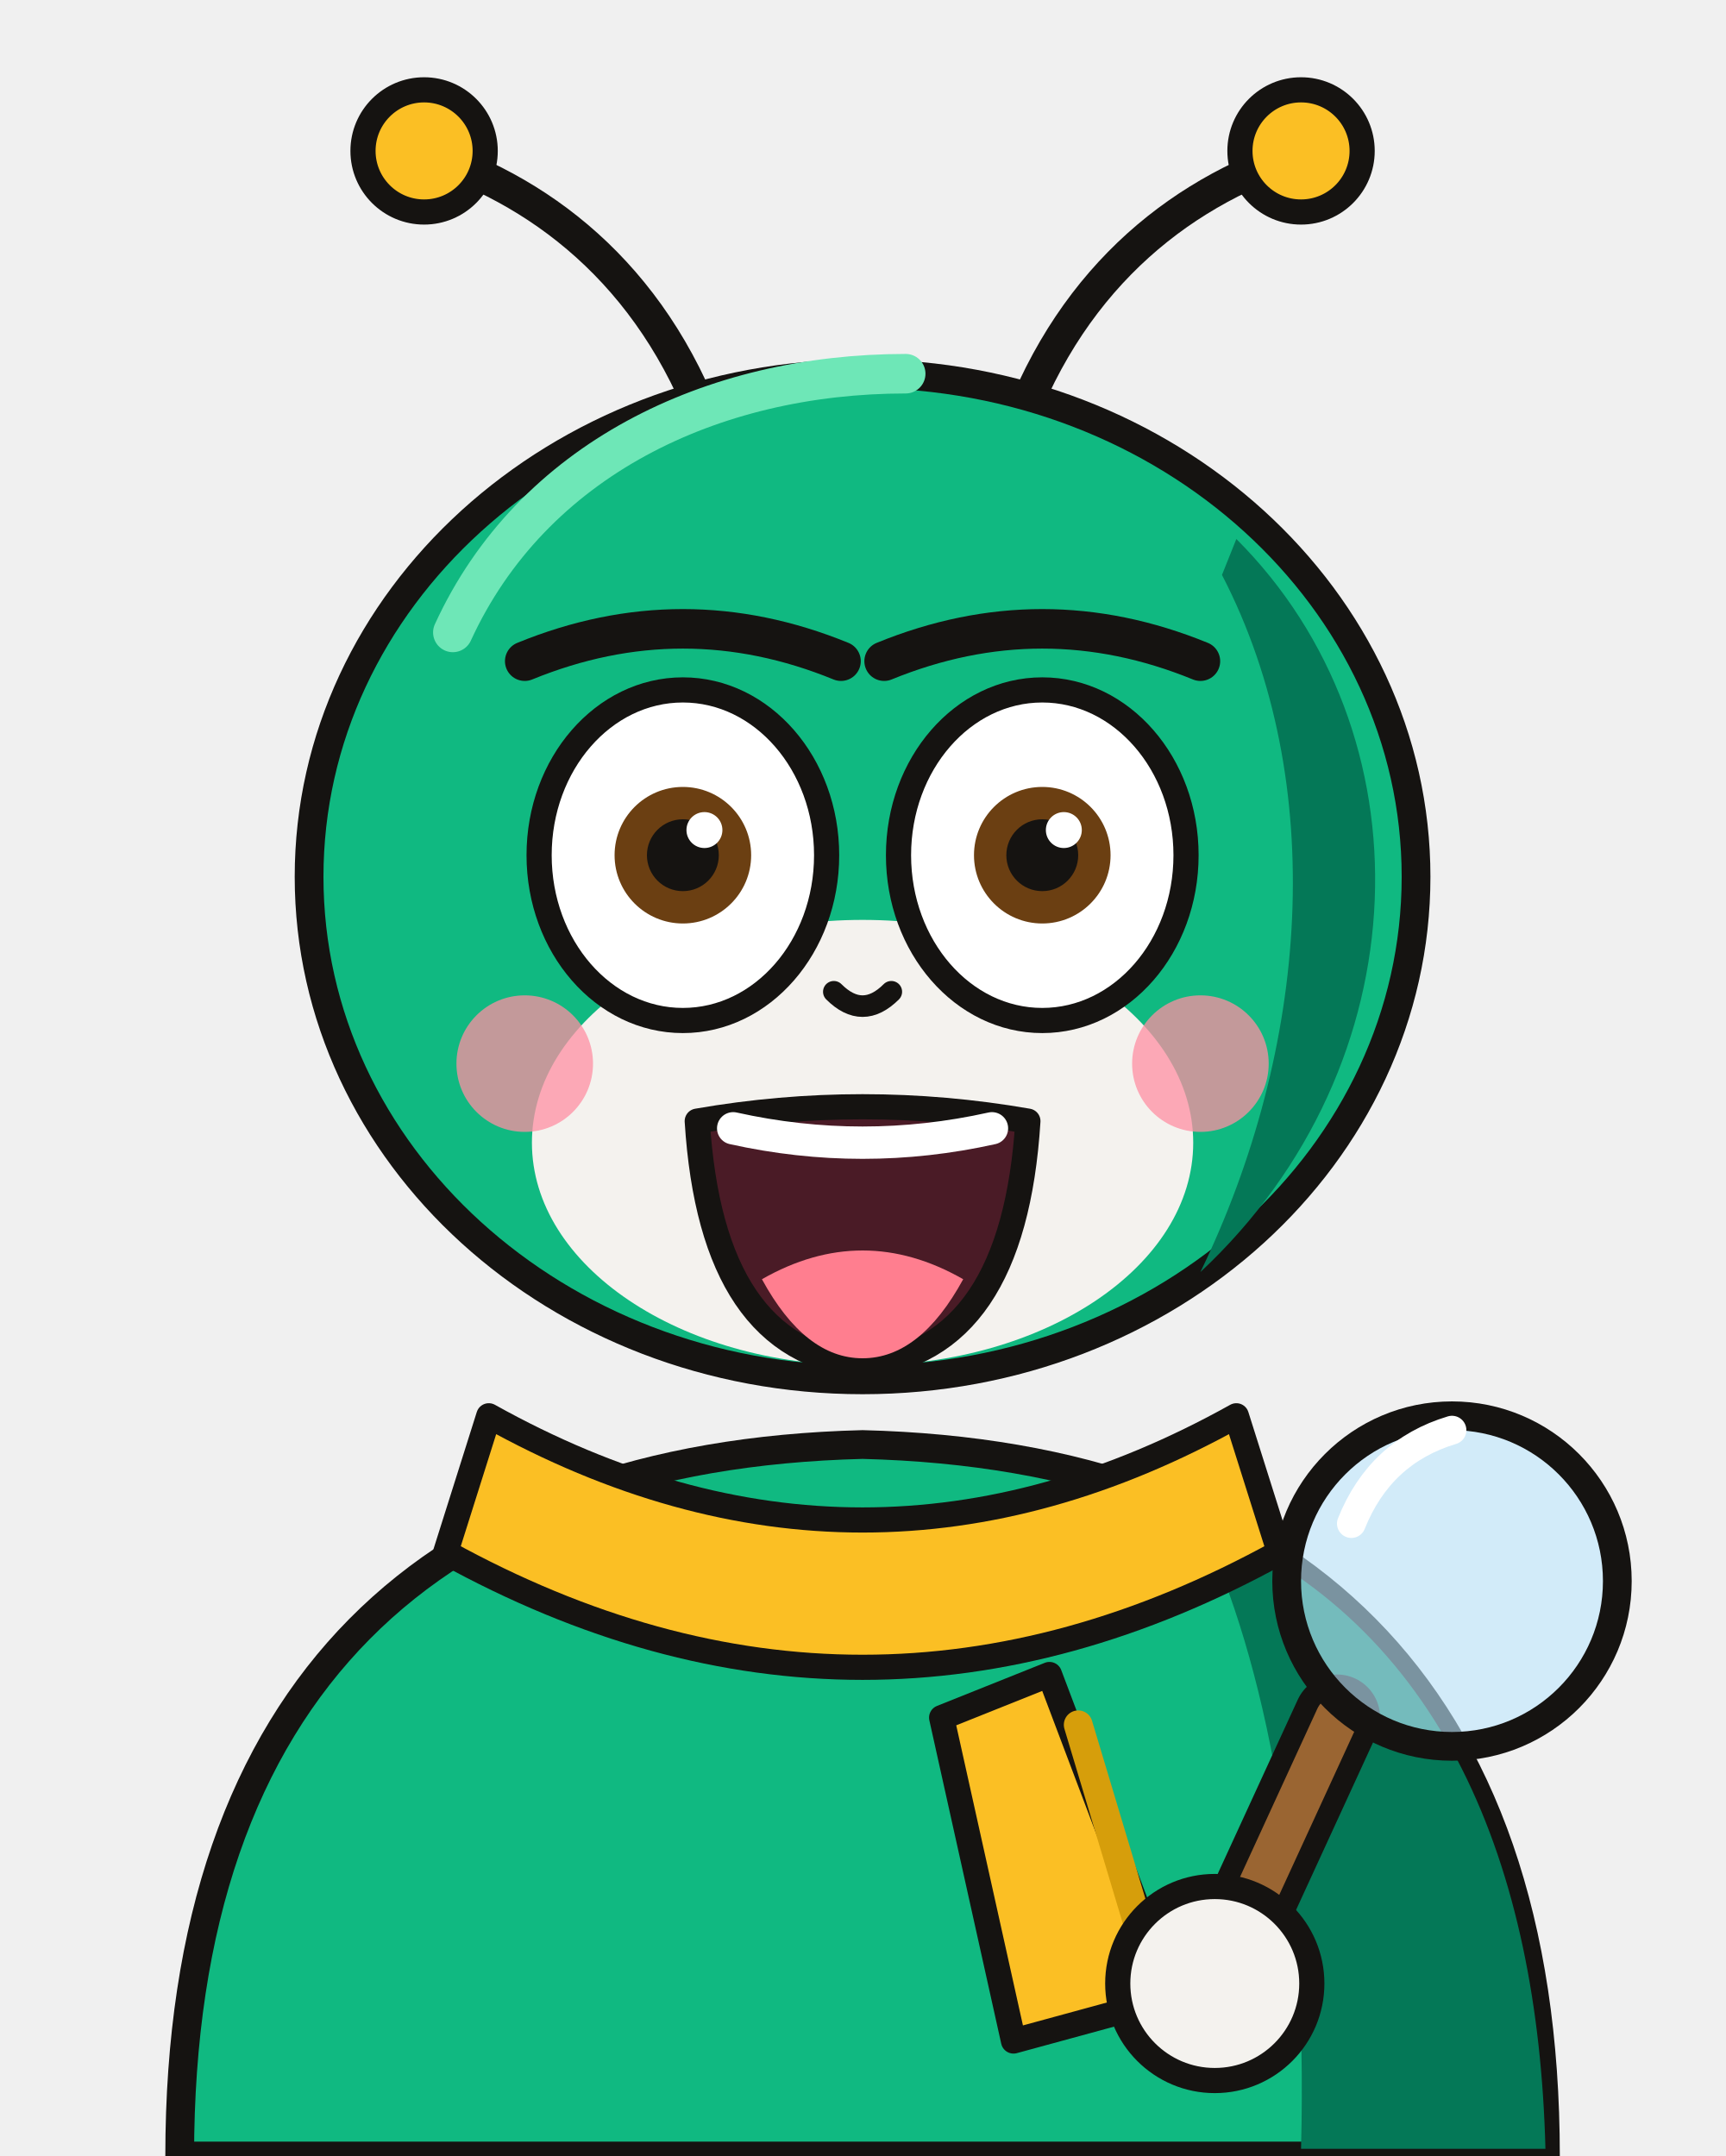
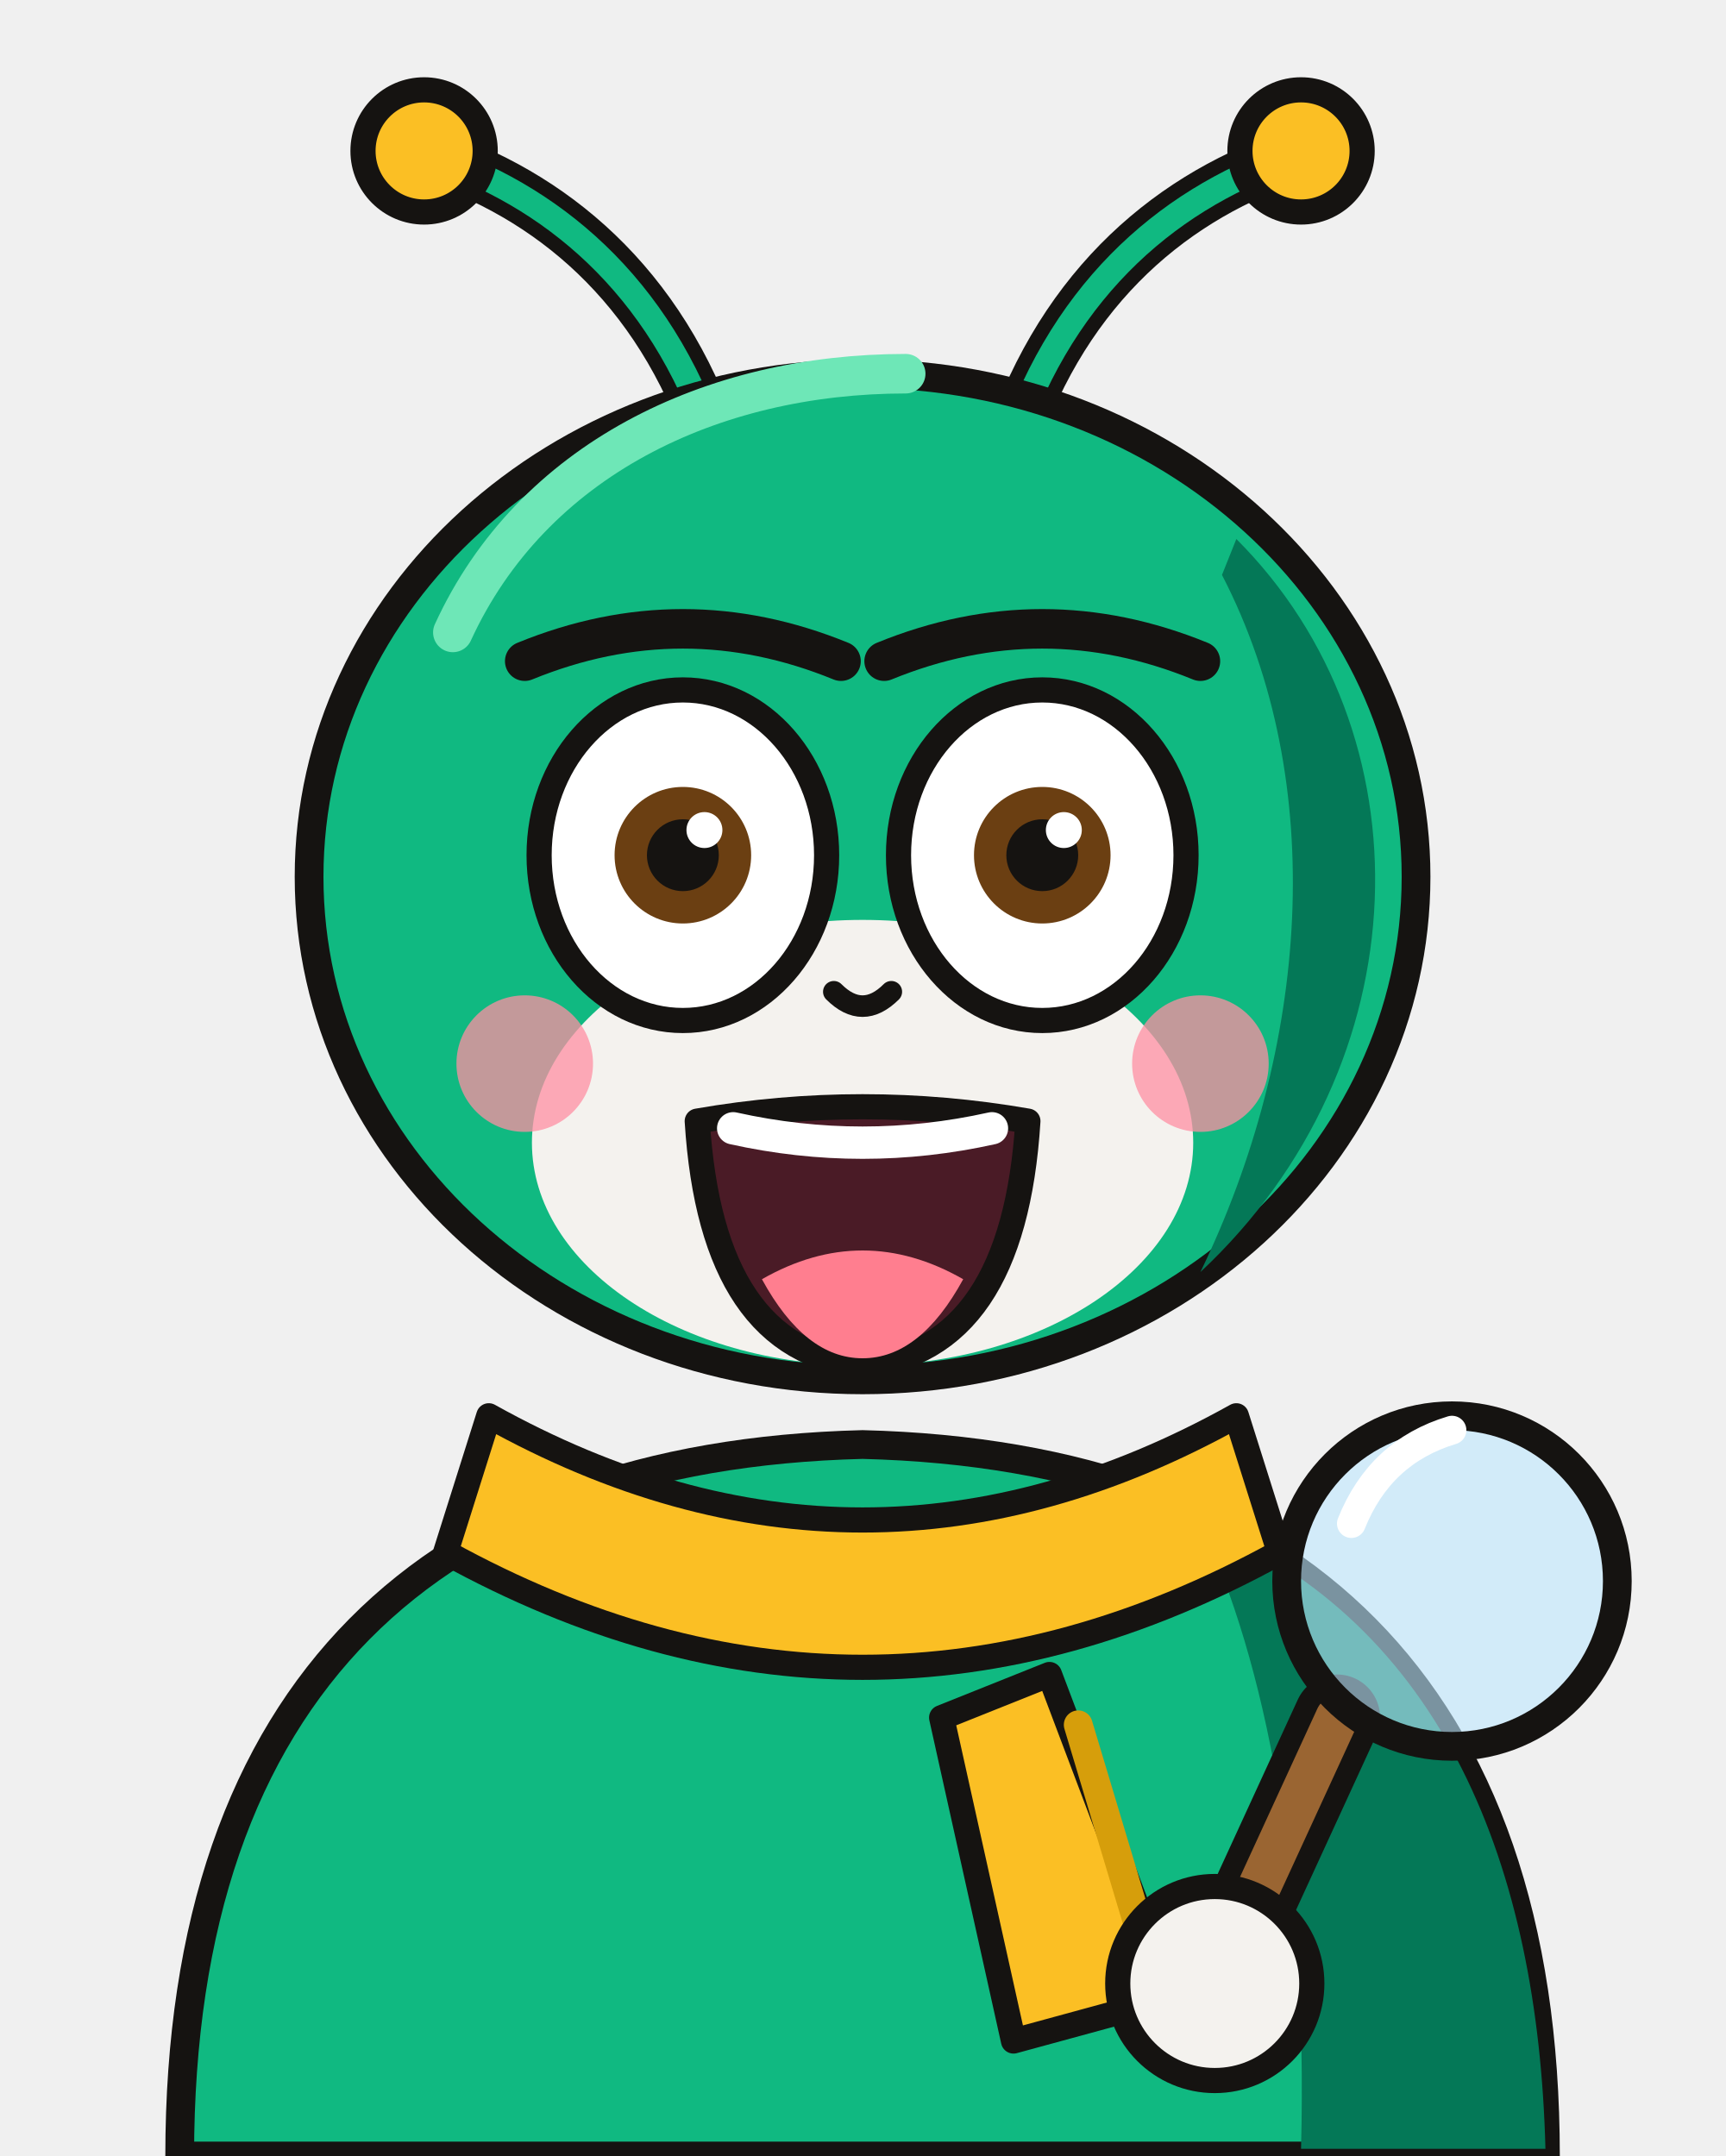
<svg xmlns="http://www.w3.org/2000/svg" width="480" height="600" viewBox="0 0 480 600" stroke-linejoin="round" stroke-linecap="round">
  <path d="M50 600 C50 470 120 405 240 402 C360 405 430 470 430 600 Z" fill="#10B981" stroke="#151311" stroke-width="8" />
  <path d="M334 424 C402 452 428 520 430 598 L362 598 C364 522 352 462 334 424 Z" fill="#047857" />
  <path d="M136 394 Q240 452 344 394 L356 432 Q240 496 124 432 Z" fill="#FBBF24" stroke="#151311" stroke-width="7" />
  <path d="M292 466 L326 556 L282 568 L262 478 Z" fill="#FBBF24" stroke="#151311" stroke-width="7" />
  <path d="M300 480 L318 540" stroke="#D69E0B" stroke-width="8" fill="none" />
  <g transform="">
-     <path d="M200 128 C186 82 156 56 122 44" fill="none" stroke="#151311" stroke-width="9" />
+     <path d="M200 128 C186 82 156 56 122 44" fill="none" stroke="#151311" stroke-width="15" />
+     <path d="M200 128 C186 82 156 56 122 44" fill="none" stroke="#10B981" stroke-width="7" />
    <circle cx="118" cy="42" r="17" fill="#FBBF24" stroke="#151311" stroke-width="7" />
-     <path d="M280 128 C294 82 324 56 358 44" fill="none" stroke="#151311" stroke-width="9" />
+     <path d="M280 128 C294 82 324 56 358 44" fill="none" stroke="#151311" stroke-width="15" />
+     <path d="M280 128 C294 82 324 56 358 44" fill="none" stroke="#10B981" stroke-width="7" />
    <circle cx="362" cy="42" r="17" fill="#FBBF24" stroke="#151311" stroke-width="7" />
    <ellipse cx="240" cy="244" rx="154" ry="140" fill="#10B981" stroke="#151311" stroke-width="8" />
    <path d="M344 150 C398 204 396 296 334 354 C364 292 370 218 340 160 Z" fill="#047857" />
    <path d="M126 176 C148 128 198 104 252 104" fill="none" stroke="#6EE7B7" stroke-width="11" />
    <ellipse cx="240" cy="318" rx="92" ry="62" fill="#F4F2EE" />
    <circle cx="146" cy="296" r="19" fill="#FF8FA3" fill-opacity=".75" />
    <circle cx="334" cy="296" r="19" fill="#FF8FA3" fill-opacity=".75" />
    <ellipse cx="190" cy="238" rx="40" ry="46" fill="#FFFFFF" stroke="#151311" stroke-width="7" />
    <circle cx="190" cy="238" r="19" fill="#6B3F12" />
    <circle cx="190" cy="238" r="10" fill="#151311" />
    <circle cx="196" cy="231" r="5" fill="#FFFFFF" />
    <ellipse cx="290" cy="238" rx="40" ry="46" fill="#FFFFFF" stroke="#151311" stroke-width="7" />
    <circle cx="290" cy="238" r="19" fill="#6B3F12" />
    <circle cx="290" cy="238" r="10" fill="#151311" />
    <circle cx="296" cy="231" r="5" fill="#FFFFFF" />
    <path d="M146 184 Q190 166 234 184" fill="none" stroke="#151311" stroke-width="11" />
    <path d="M246 184 Q290 166 334 184" fill="none" stroke="#151311" stroke-width="11" />
    <path d="M232 276 Q240 284 248 276" fill="none" stroke="#151311" stroke-width="6" />
    <path d="M194 312 Q240 304 286 312 Q282 376 240 380 Q198 376 194 312 Z" fill="#4A1B26" stroke="#151311" stroke-width="7" />
    <path d="M212 356 Q240 340 268 356 Q256 378 240 378 Q224 378 212 356 Z" fill="#FF7E8F" />
    <path d="M204 314 Q240 322 276 314" fill="none" stroke="#FFFFFF" stroke-width="9" />
  </g>
  <path d="M338 552 L372 478" fill="none" stroke="#151311" stroke-width="24" />
  <path d="M338 552 L372 478" fill="none" stroke="#9A6532" stroke-width="12" />
  <circle cx="404" cy="440" r="46" fill="#BEE8FF" fill-opacity=".6" stroke="#151311" stroke-width="8" />
  <path d="M376 424 Q384 404 404 398" fill="none" stroke="#FFFFFF" stroke-width="8" />
  <circle cx="338" cy="552" r="27" fill="#F4F2EE" stroke="#151311" stroke-width="7" />
</svg>
